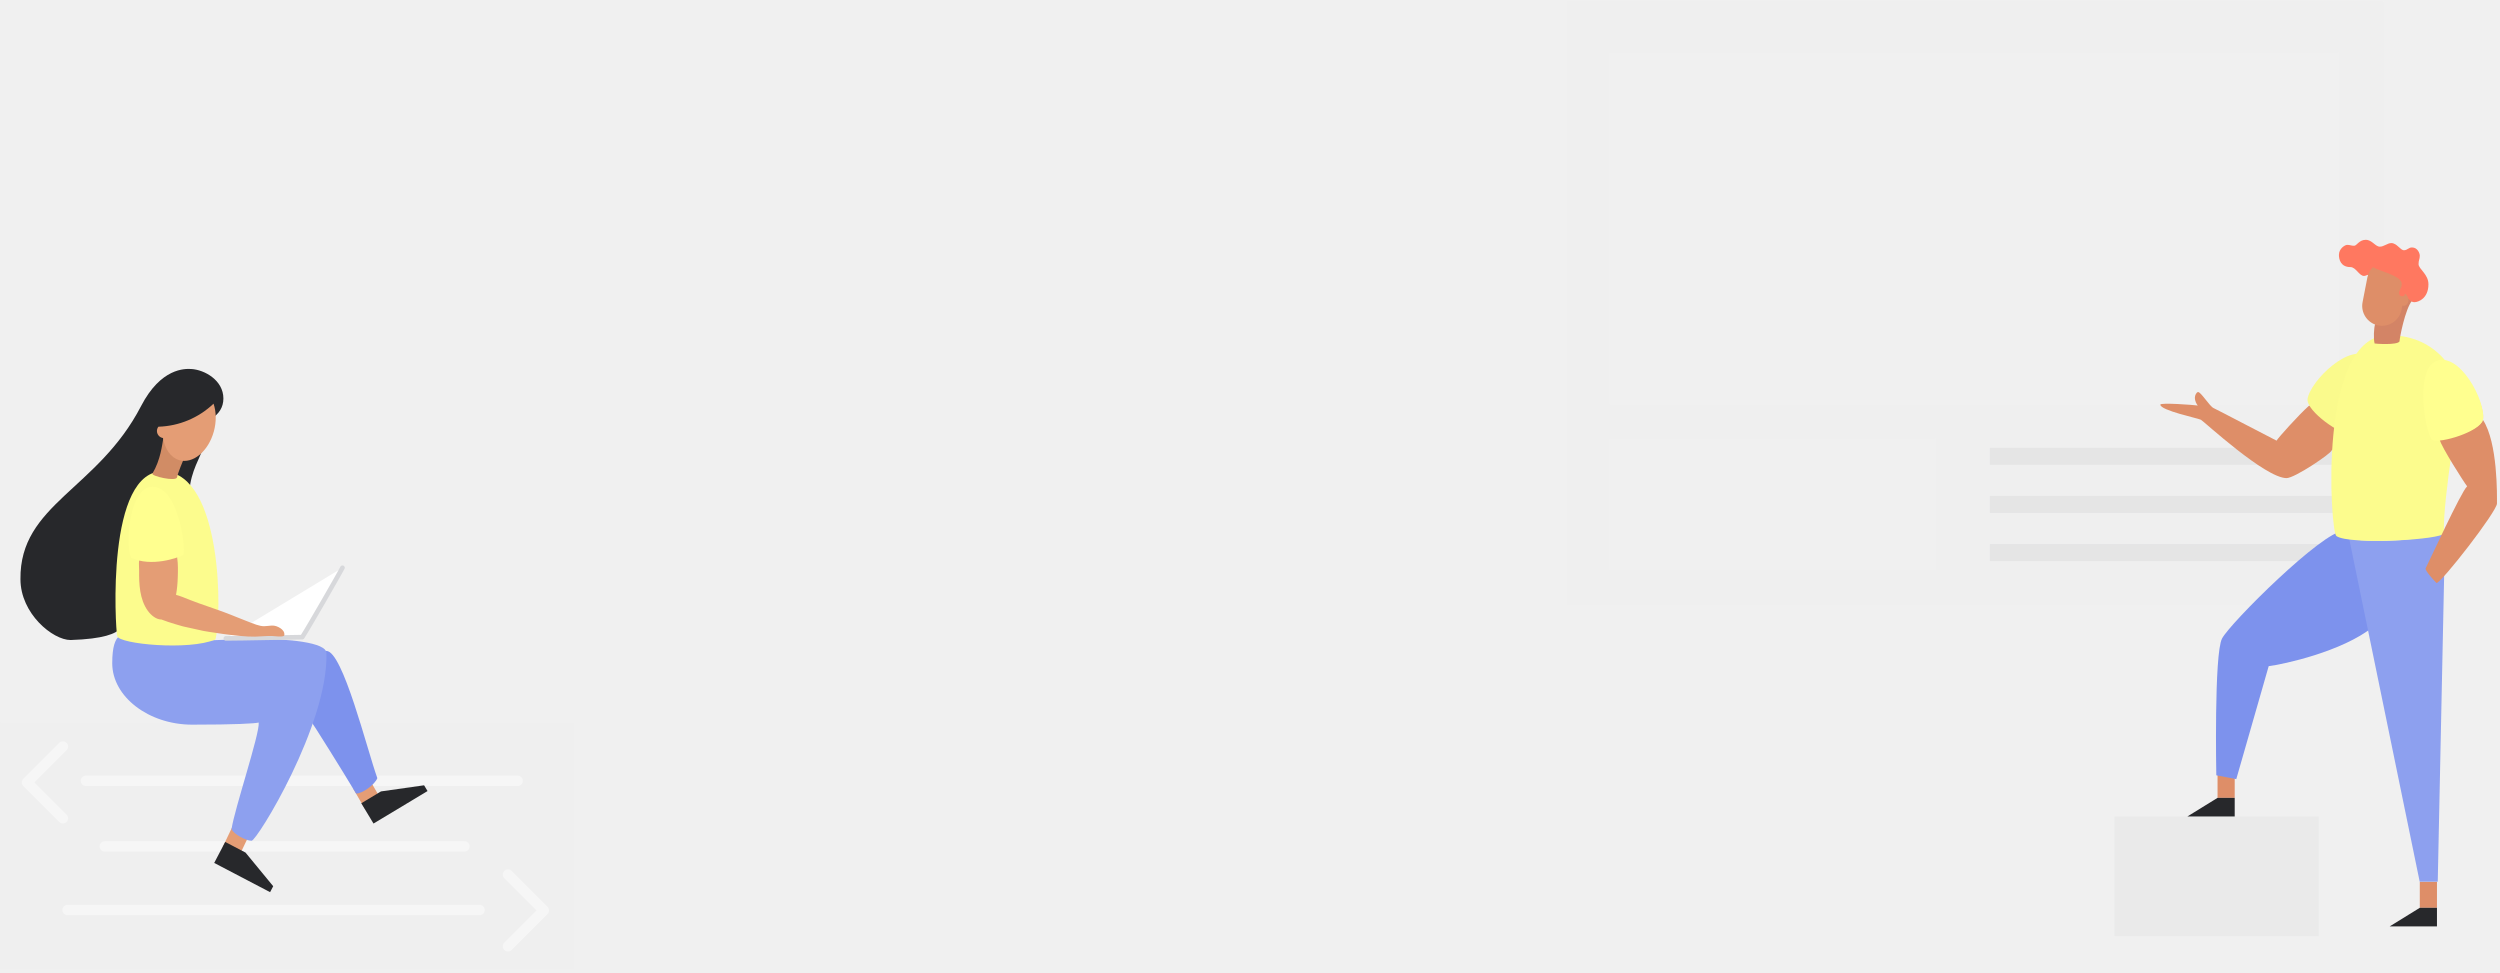
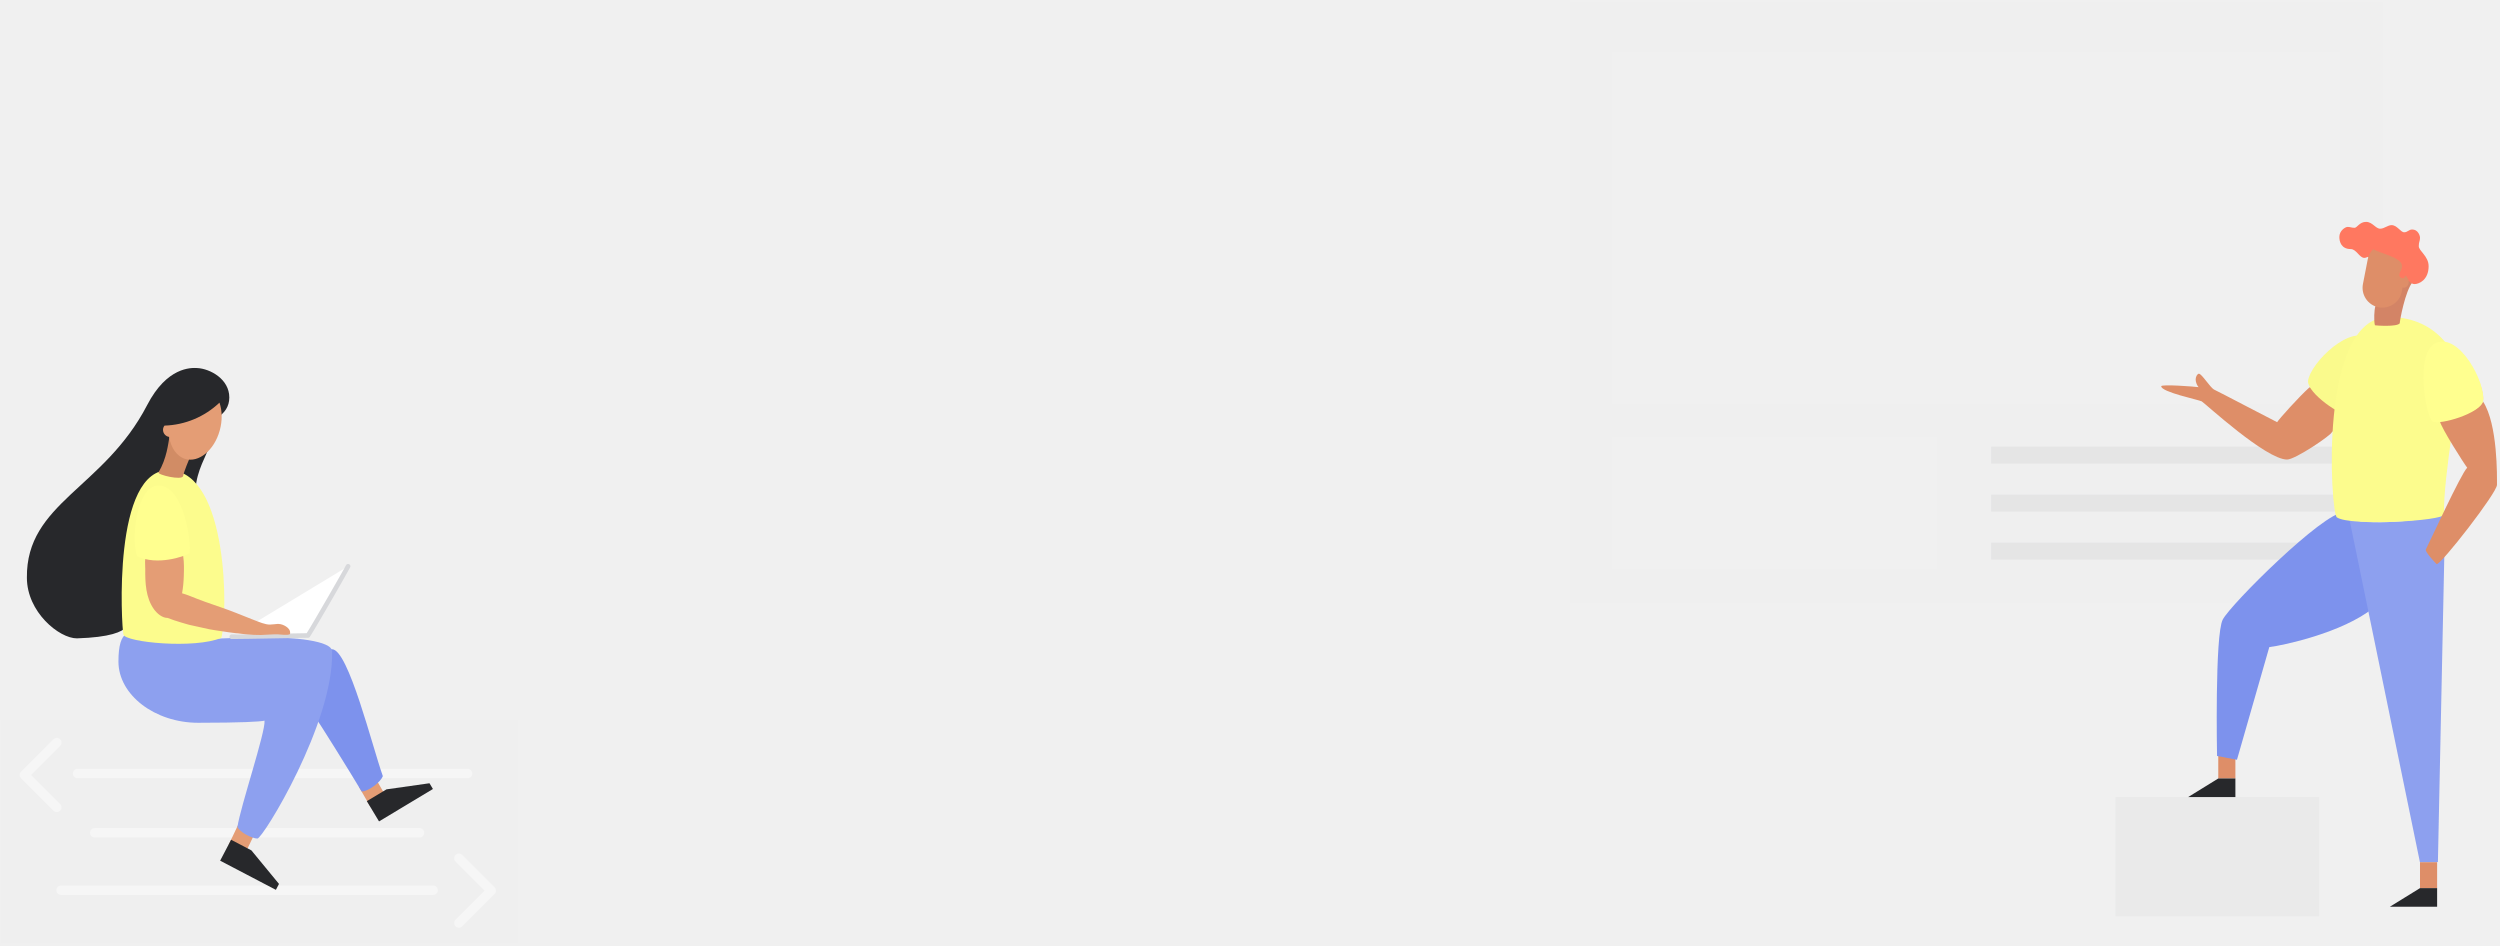
- <svg xmlns="http://www.w3.org/2000/svg" viewBox="0 0 1152 448" version="1.1">
+ <svg xmlns="http://www.w3.org/2000/svg" viewBox="0 0 1155 437" version="1.1">
  <g id="Site" stroke="none" stroke-width="1" fill="none" fill-rule="evenodd">
-     <g id="Main-Copy" transform="translate(-64, -181)">
-       <g id="Illustration" transform="translate(64, 181)">
-         <g id="Group" transform="translate(0, 170)">
-           <g id="Background" opacity="0.4" transform="translate(0, 162.8915)">
-             <polygon id="Path" fill="#EEEEEE" points="0.035 -0.001 264.542 -0.001 264.542 113.785 0.035 113.785" />
-             <path d="M39.592,26.911 L238.526,26.911 M48.311,57.128 L214.002,57.128 M31.16,86.438 L220.959,86.438" id="Combined-Shape" stroke="#FFFFFF" stroke-width="4.788" stroke-linecap="round" stroke-linejoin="round" />
-             <polyline id="Path" stroke="#FFFFFF" stroke-width="4.788" fill="#EEEEEE" stroke-linecap="round" stroke-linejoin="round" points="28.976 44.157 12.46 27.645 28.976 11.129" />
-             <polyline id="Path" stroke="#FFFFFF" stroke-width="4.788" fill="#EEEEEE" stroke-linecap="round" stroke-linejoin="round" points="234.085 103.153 250.593 86.641 234.081 70.128" />
+     <g id="Main-Copy" transform="translate(-61, -181)">
+       <g id="Illustration" transform="translate(61, 181)">
+         <g id="Illustrations/Code" transform="translate(0, 170)">
+           <g id="Background" opacity="0.4" transform="translate(0, 163)">
+             <polygon id="Path" fill="#EEEEEE" points="0.032 -0.001 239.585 -0.001 239.585 103.05 0.032 103.05" />
+             <path d="M35.857,24.372 L216.024,24.372 M43.753,51.739 L193.813,51.739 M28.22,78.283 L200.114,78.283" id="Combined-Shape" stroke="#FFFFFF" stroke-width="4.337" stroke-linecap="round" stroke-linejoin="round" />
+             <polyline id="Path" stroke="#FFFFFF" stroke-width="4.337" fill="#EEEEEE" stroke-linecap="round" stroke-linejoin="round" points="26.242 39.991 11.285 25.037 26.242 10.079" />
+             <polyline id="Path" stroke="#FFFFFF" stroke-width="4.337" fill="#EEEEEE" stroke-linecap="round" stroke-linejoin="round" points="212.001 93.421 226.953 78.467 211.998 63.512" />
          </g>
-           <path d="M88.101,0.036 C94.206,0.361 102.942,5.201 102.942,13.638 C102.942,22.075 94.147,25.388 86.245,26.764 C91.605,33.153 93.804,34.389 93.255,37.137 C92.705,39.886 87.758,47.445 87.352,56.103 C86.946,64.761 63.439,112.376 58.976,113.752 C54.512,115.128 63.314,123.934 32.525,124.923 C24.317,124.923 9.424,112.749 9.424,96.886 C9.055,62.308 44.994,55.745 64.978,17.168 C74.149,-0.539 85.268,-0.119 88.101,0.036 Z" id="Path" fill="#27282B" />
-           <polygon id="Path" fill="#E49D75" fill-rule="nonzero" points="162.764 193.436 170.227 189.127 175.513 198.291 168.05 202.596" />
-           <polygon id="Path" fill="#E49D75" fill-rule="nonzero" points="107.177 210.749 114.95 214.486 110.409 224.007 102.632 220.292" />
-           <path d="M150.406,129.951 C157.968,129.951 169.091,175.271 173.872,188.559 C172.872,191.341 167.198,195.672 164.085,195.672 C158.079,185.608 144.625,164.034 142.234,160.699 C140.32,158.043 142.843,129.951 150.406,129.951 Z" id="Path" fill="#7D92ED" />
-           <path d="M63.676,121.624 C57.12,121.624 51.719,120.212 51.719,135.643 C51.719,151.074 68.564,163.927 88.555,163.927 C108.546,163.927 117.392,163.396 119.215,162.953 C119.753,168.055 107.97,203.017 106.705,212.018 C107.609,214.423 113.456,217.419 115.928,217.419 C118.399,217.419 151.284,164.005 150.428,130.998 C150.542,125.834 131.543,124.406 119.539,124.406 C107.535,124.406 81.984,125.789 78.753,125.789" id="Path" fill="#8DA0EF" />
-           <path d="M54.006,123.141 C53.173,119.706 48.679,45.899 75.635,47.216 C102.592,48.533 102.315,114.305 99.246,124.686 C86.943,129.895 54.884,126.767 54.006,123.141 Z" id="Path" fill="#FCFC8D" />
-           <path d="M84.729,41.361 C84.305,42.368 82.018,47.732 81.593,49.924 C81.169,52.115 69.582,49.344 70.231,48.249 C74.068,41.771 74.695,34.968 75.318,31.563 C75.89,28.45 87.536,34.691 84.729,41.361 Z" id="Path" fill="#D18C65" fill-rule="nonzero" />
-           <path d="M104.067,124.166 C111.076,124.166 135.269,123.594 139.283,123.594 C142.397,118.799 156.858,93.536 157.813,91.625" id="Path" stroke="#D7D8DB" stroke-width="2.136" fill="#FFFFFF" stroke-linecap="round" stroke-linejoin="round" />
-           <path d="M81.402,84.723 L64.771,86.493 C63.639,87.888 64.129,91.186 64.111,92.883 C64.037,99.154 64.317,106.164 68.11,111.446 C69.585,113.501 72.002,115.504 74.381,115.471 C78.107,116.947 84.323,118.647 84.323,118.647 L93.756,120.728 C93.756,120.728 109.671,123.55 117.529,123.366 C120.144,123.299 122.804,122.997 125.416,123.071 C126.932,123.111 129.337,123.583 130.754,123.071 C131.167,122.919 131.068,122.008 130.968,121.65 C130.629,120.4 129.433,119.522 128.334,118.976 C125.781,117.707 124.335,118.511 121.716,118.555 C119.572,118.592 117.016,117.5 113.297,116.043 C108.911,114.324 103.909,112.225 99.437,110.72 C94.343,109.004 89.145,107.152 84.172,105.116 C83.191,104.714 82.147,104.422 81.117,104.101 C81.588,101.42 81.854,98.707 81.914,95.985 C82.029,93.034 82.077,89.935 81.645,87.028 C81.534,86.279 81.715,85.416 81.402,84.723 Z" id="Path" fill="#E49D75" fill-rule="nonzero" />
-           <path d="M60.344,86.951 C57.515,79.433 59.975,55.933 69.161,54.395 C81.94,52.499 85.762,82.188 84.497,85.66 C82.235,87.017 69.567,91.507 60.344,86.951 Z" id="Path" fill="#FFFF8F" />
-           <path d="M98.397,16.014 C91.53,22.564 82.484,26.345 72.998,26.631 C72.556,27.188 72.314,27.878 72.312,28.59 C72.32,30.231 73.525,31.619 75.149,31.858 C75.971,36.886 78.631,40.826 82.549,42.018 C88.82,43.929 95.981,38.045 98.519,28.874 C99.803,24.24 99.659,19.662 98.397,16.014 Z" id="Path" fill="#E49D75" fill-rule="nonzero" />
-           <polygon id="Path" fill="#27282B" points="103.768 217.965 98.707 227.637 124.457 241.11 125.892 238.369 113.142 222.875" />
-           <polygon id="Path" fill="#27282B" points="166.483 200.135 172.108 209.491 197.013 194.517 195.42 191.864 175.55 194.683" />
+           <path d="M91.101,0.036 C97.206,0.361 105.942,5.201 105.942,13.638 C105.942,22.075 97.147,25.388 89.245,26.764 C94.605,33.153 96.804,34.389 96.255,37.137 C95.705,39.886 90.758,47.445 90.352,56.103 C89.946,64.761 66.439,112.376 61.976,113.752 C57.512,115.128 66.314,123.934 35.525,124.923 C27.317,124.923 12.424,112.749 12.424,96.886 C12.055,62.308 47.994,55.745 67.978,17.168 C77.149,-0.539 88.268,-0.119 91.101,0.036 Z" id="Path" fill="#27282B" />
+           <polygon id="Path" fill="#E49D75" fill-rule="nonzero" points="165.764 193.436 173.227 189.127 178.513 198.291 171.05 202.596" />
+           <polygon id="Path" fill="#E49D75" fill-rule="nonzero" points="110.177 210.749 117.95 214.486 113.409 224.007 105.632 220.292" />
+           <path d="M153.406,129.951 C160.968,129.951 172.091,175.271 176.872,188.559 C175.872,191.341 170.198,195.672 167.085,195.672 C161.079,185.608 147.625,164.034 145.234,160.699 C143.32,158.043 145.843,129.951 153.406,129.951 Z" id="Path" fill="#7D92ED" />
+           <path d="M66.676,121.624 C60.12,121.624 54.719,120.212 54.719,135.643 C54.719,151.074 71.564,163.927 91.555,163.927 C111.546,163.927 120.392,163.396 122.215,162.953 C122.753,168.055 110.97,203.017 109.705,212.018 C110.609,214.423 116.456,217.419 118.928,217.419 C121.399,217.419 154.284,164.005 153.428,130.998 C153.542,125.834 134.543,124.406 122.539,124.406 C110.535,124.406 84.984,125.789 81.753,125.789" id="Path" fill="#8DA0EF" />
+           <path d="M57.006,123.141 C56.173,119.706 51.679,45.899 78.635,47.216 C105.592,48.533 105.315,114.305 102.246,124.686 C89.943,129.895 57.884,126.767 57.006,123.141 Z" id="Path" fill="#FCFC8D" />
+           <path d="M87.729,41.361 C87.305,42.368 85.018,47.732 84.593,49.924 C84.169,52.115 72.582,49.344 73.231,48.249 C77.068,41.771 77.695,34.968 78.318,31.563 C78.89,28.45 90.536,34.691 87.729,41.361 Z" id="Path" fill="#D18C65" fill-rule="nonzero" />
+           <path d="M107.067,124.166 C114.076,124.166 138.269,123.594 142.283,123.594 C145.397,118.799 159.858,93.536 160.813,91.625" id="Path" stroke="#D7D8DB" stroke-width="2.136" fill="#FFFFFF" stroke-linecap="round" stroke-linejoin="round" />
+           <path d="M84.402,84.723 L67.771,86.493 C66.639,87.888 67.129,91.186 67.111,92.883 C67.037,99.154 67.317,106.164 71.11,111.446 C72.585,113.501 75.002,115.504 77.381,115.471 C81.107,116.947 87.323,118.647 87.323,118.647 L96.756,120.728 C96.756,120.728 112.671,123.55 120.529,123.366 C123.144,123.299 125.804,122.997 128.416,123.071 C129.932,123.111 132.337,123.583 133.754,123.071 C134.167,122.919 134.068,122.008 133.968,121.65 C133.629,120.4 132.433,119.522 131.334,118.976 C128.781,117.707 127.335,118.511 124.716,118.555 C122.572,118.592 120.016,117.5 116.297,116.043 C111.911,114.324 106.909,112.225 102.437,110.72 C97.343,109.004 92.145,107.152 87.172,105.116 C86.191,104.714 85.147,104.422 84.117,104.101 C84.588,101.42 84.854,98.707 84.914,95.985 C85.029,93.034 85.077,89.935 84.645,87.028 C84.534,86.279 84.715,85.416 84.402,84.723 Z" id="Path" fill="#E49D75" fill-rule="nonzero" />
+           <path d="M63.344,86.951 C60.515,79.433 62.975,55.933 72.161,54.395 C84.94,52.499 88.762,82.188 87.497,85.66 C85.235,87.017 72.567,91.507 63.344,86.951 Z" id="Path" fill="#FFFF8F" />
+           <path d="M101.397,16.014 C94.53,22.564 85.484,26.345 75.998,26.631 C75.556,27.188 75.314,27.878 75.312,28.59 C75.32,30.231 76.525,31.619 78.149,31.858 C78.971,36.886 81.631,40.826 85.549,42.018 C91.82,43.929 98.981,38.045 101.519,28.874 C102.803,24.24 102.659,19.662 101.397,16.014 Z" id="Path" fill="#E49D75" fill-rule="nonzero" />
+           <polygon id="Path" fill="#27282B" points="106.768 217.965 101.707 227.637 127.457 241.11 128.892 238.369 116.142 222.875" />
+           <polygon id="Path" fill="#27282B" points="169.483 200.135 175.108 209.491 200.013 194.517 198.42 191.864 178.55 194.683" />
        </g>
-         <g id="Illustrations/Conception" transform="translate(722, 0)">
+         <g id="Illustrations/Conception" transform="translate(725, 0)">
          <g id="Background" opacity="0.4">
            <path d="M376.192,0.679 L376.192,278.812 L0.034,278.812 L0.034,0.679 L376.192,0.679 Z M169.84,201.99 L19.47,201.99 L19.47,262.786 L169.84,262.786 L169.84,201.99 Z M355.774,24.15 L19.781,24.15 L19.781,186.48 L355.774,186.48 L355.774,24.15 Z" id="Combined-Shape" fill="#EEEEEE" />
            <path d="M401.365,250.689 L401.365,258.547 L194.911,258.547 L194.911,250.689 L401.365,250.689 Z M401.365,228.511 L401.365,236.369 L194.911,236.369 L194.911,228.511 L401.365,228.511 Z M401.365,206.332 L401.365,214.19 L194.911,214.19 L194.911,206.332 L401.365,206.332 Z" id="Combined-Shape" fill="#D4D4D5" />
-             <rect id="Rectangle" fill="#E0E1E1" x="252.34" y="376.234" width="94.13" height="55.11" />
+             <rect id="Rectangle" fill="#E0E1E1" x="252.34" y="368.234" width="94.13" height="55.11" />
          </g>
-           <g id="Group" transform="translate(273.4812, 110.508)">
+           <g id="Group" transform="translate(273.4812, 102.508)">
            <rect id="Rectangle" fill="#DE8E68" fill-rule="nonzero" x="26.363" y="245.15" width="7.909" height="11.994" />
            <rect id="Rectangle" fill="#DE8E68" fill-rule="nonzero" x="119.562" y="295.814" width="7.909" height="11.994" />
            <path d="M84.412,134.155 C74.849,134.155 32.152,176.599 28.43,183.733 C24.708,190.868 25.794,246.753 25.794,246.753 L34.995,248.511 L49.934,196.451 C56.447,195.676 83.843,189.782 98.007,178.357 C112.17,166.88 96.663,141.29 96.663,141.29 L84.412,134.155 Z" id="Path" fill="#7D92ED" />
            <path d="M68.439,76.512 C63.735,80.7 54.328,91.195 53.552,92.539 C51.174,91.401 26.414,78.374 24.553,77.546 C22.692,76.719 18.764,70.154 17.42,70.154 C16.645,70.154 15.921,71.653 15.921,72.687 C15.921,74.445 16.748,75.789 17.265,76.357 C15.507,76.099 -1.98951966e-13,74.91 -1.98951966e-13,75.944 C-1.98951966e-13,78.632 17.368,82.199 18.712,82.923 C20.056,83.647 48.331,109.806 58.153,109.806 C61.978,109.806 78.881,98.329 78.881,97.088 C80.483,96.002 82.964,94.4 82.964,94.4 L82.964,85.301 L77.072,81.01 C77.072,80.958 69.37,75.685 68.439,76.512 Z" id="Path" fill="#DE8E68" fill-rule="nonzero" />
            <path d="M67.819,73.514 C68.853,65.139 88.134,46.114 96.973,54.593 C104.675,61.985 90.718,88.403 87.151,89.437 C83.12,89.85 67.56,79.201 67.819,73.514 Z" id="Path" fill="#FAFA8C" />
            <path d="M126.644,56.092 C136.465,51.956 150.215,74.703 148.664,82.975 C148.664,86.594 128.504,94.348 125.403,92.28 C122.302,90.212 116.822,60.228 126.644,56.092 Z" id="Path" fill="#FED892" fill-rule="nonzero" />
            <path d="M87.048,137.826 L119.51,295.762 L127.832,295.762 L130.779,154.886 C130.779,152.456 130.572,137.154 130.572,135.189 C121.164,137.929 101.108,140.101 87.048,137.826 Z" id="Path" fill="#8DA0EF" />
            <polygon id="Path" fill="#27282B" points="119.562 307.808 127.471 307.808 127.471 316.389 105.657 316.389" />
            <polygon id="Path" fill="#27282B" points="26.363 257.144 34.271 257.144 34.271 265.726 12.458 265.726" />
            <path d="M105.14,43.943 C129.435,43.943 137.912,64.157 137.912,70.722 C137.912,77.288 130.314,117.354 130.624,135.189 C130.676,138.136 87.048,140.773 81.104,136.482 C78.312,134.466 72.316,43.943 105.14,43.943 Z" id="Path" fill="#FCFC8D" />
            <path d="M148.664,82.975 C155.539,93.521 155.125,117.819 155.125,121.489 C155.125,125.16 129.487,158.143 127.264,158.143 C125.92,156.799 122.198,152.715 122.198,151.474 C123.387,149.303 138.636,115.958 141.376,113.58 C140.135,112.08 129.228,94.969 128.763,92.125 C138.326,90.523 147.579,86.49 148.664,82.975 Z" id="Path" fill="#DE8E68" fill-rule="nonzero" />
            <path d="M148.664,82.975 C150.215,74.703 137.654,50.715 126.644,56.092 C117.081,60.796 122.302,90.212 125.403,92.28 C129.125,93.883 147.217,88.455 148.664,82.975 Z" id="Path" fill="#FFFF8F" />
            <path d="M98.937,38.98 C98.42,40.583 98.162,45.546 98.73,47.769 C98.782,47.872 109.069,48.647 110.206,46.838 C110.257,45.339 112.739,32.001 116.099,27.865 C116.409,27.4 115.737,26.107 115.737,26.107 L103.796,31.07 L98.937,38.98" id="Path" fill="#D38466" fill-rule="nonzero" />
            <path d="M114.393,27.245 C115.168,28.279 116.15,28.744 117.029,28.744 C118.993,28.744 123.542,26.934 123.542,20.472 C123.542,15.819 118.993,13.441 118.993,11.218 C118.993,9.099 119.562,9.047 119.562,7.289 C119.562,6.411 118.683,3.515 115.943,3.515 C114.393,3.515 113.824,4.808 112.273,4.808 C110.568,4.808 109.017,1.499 106.432,1.499 C104.675,1.499 103.021,3.154 101.16,3.154 C99.04,3.154 97.593,0 94.647,0 C91.597,0 90.511,2.74 89.322,2.74 C87.823,2.74 87.565,2.326 86.066,2.326 C85.136,2.326 82.292,3.981 82.292,6.979 C82.292,9.099 83.171,12.563 87.565,12.563 C90.15,12.563 91.597,16.647 93.871,16.647 C94.75,16.647 95.525,15.923 95.732,16.285 C96.611,17.836 98.42,22.075 98.42,22.075 L106.639,26.676 L114.393,27.245 Z" id="Path" fill="#FF7860" />
            <path d="M112.584,25.125 C112.584,25.849 112.325,26.004 111.24,26.004 C110.723,26.004 109.999,25.332 109.999,24.608 C109.999,22.902 111.24,22.54 111.24,20.317 C111.24,16.543 101.367,14.579 97.903,12.614 L97.903,12.614 C96.663,13.855 95.784,15.458 95.422,17.267 L93.199,28.692 C92.217,33.655 95.474,38.463 100.384,39.445 C105.295,40.428 110.154,37.171 111.136,32.259 L111.498,30.295 L111.498,30.295 C111.705,30.347 111.912,30.398 112.067,30.398 C113.359,30.398 114.341,29.209 114.341,27.762 C114.444,26.417 112.584,24.039 112.584,25.125 Z" id="Path" fill="#DE8E68" fill-rule="nonzero" />
          </g>
        </g>
      </g>
    </g>
  </g>
</svg>
